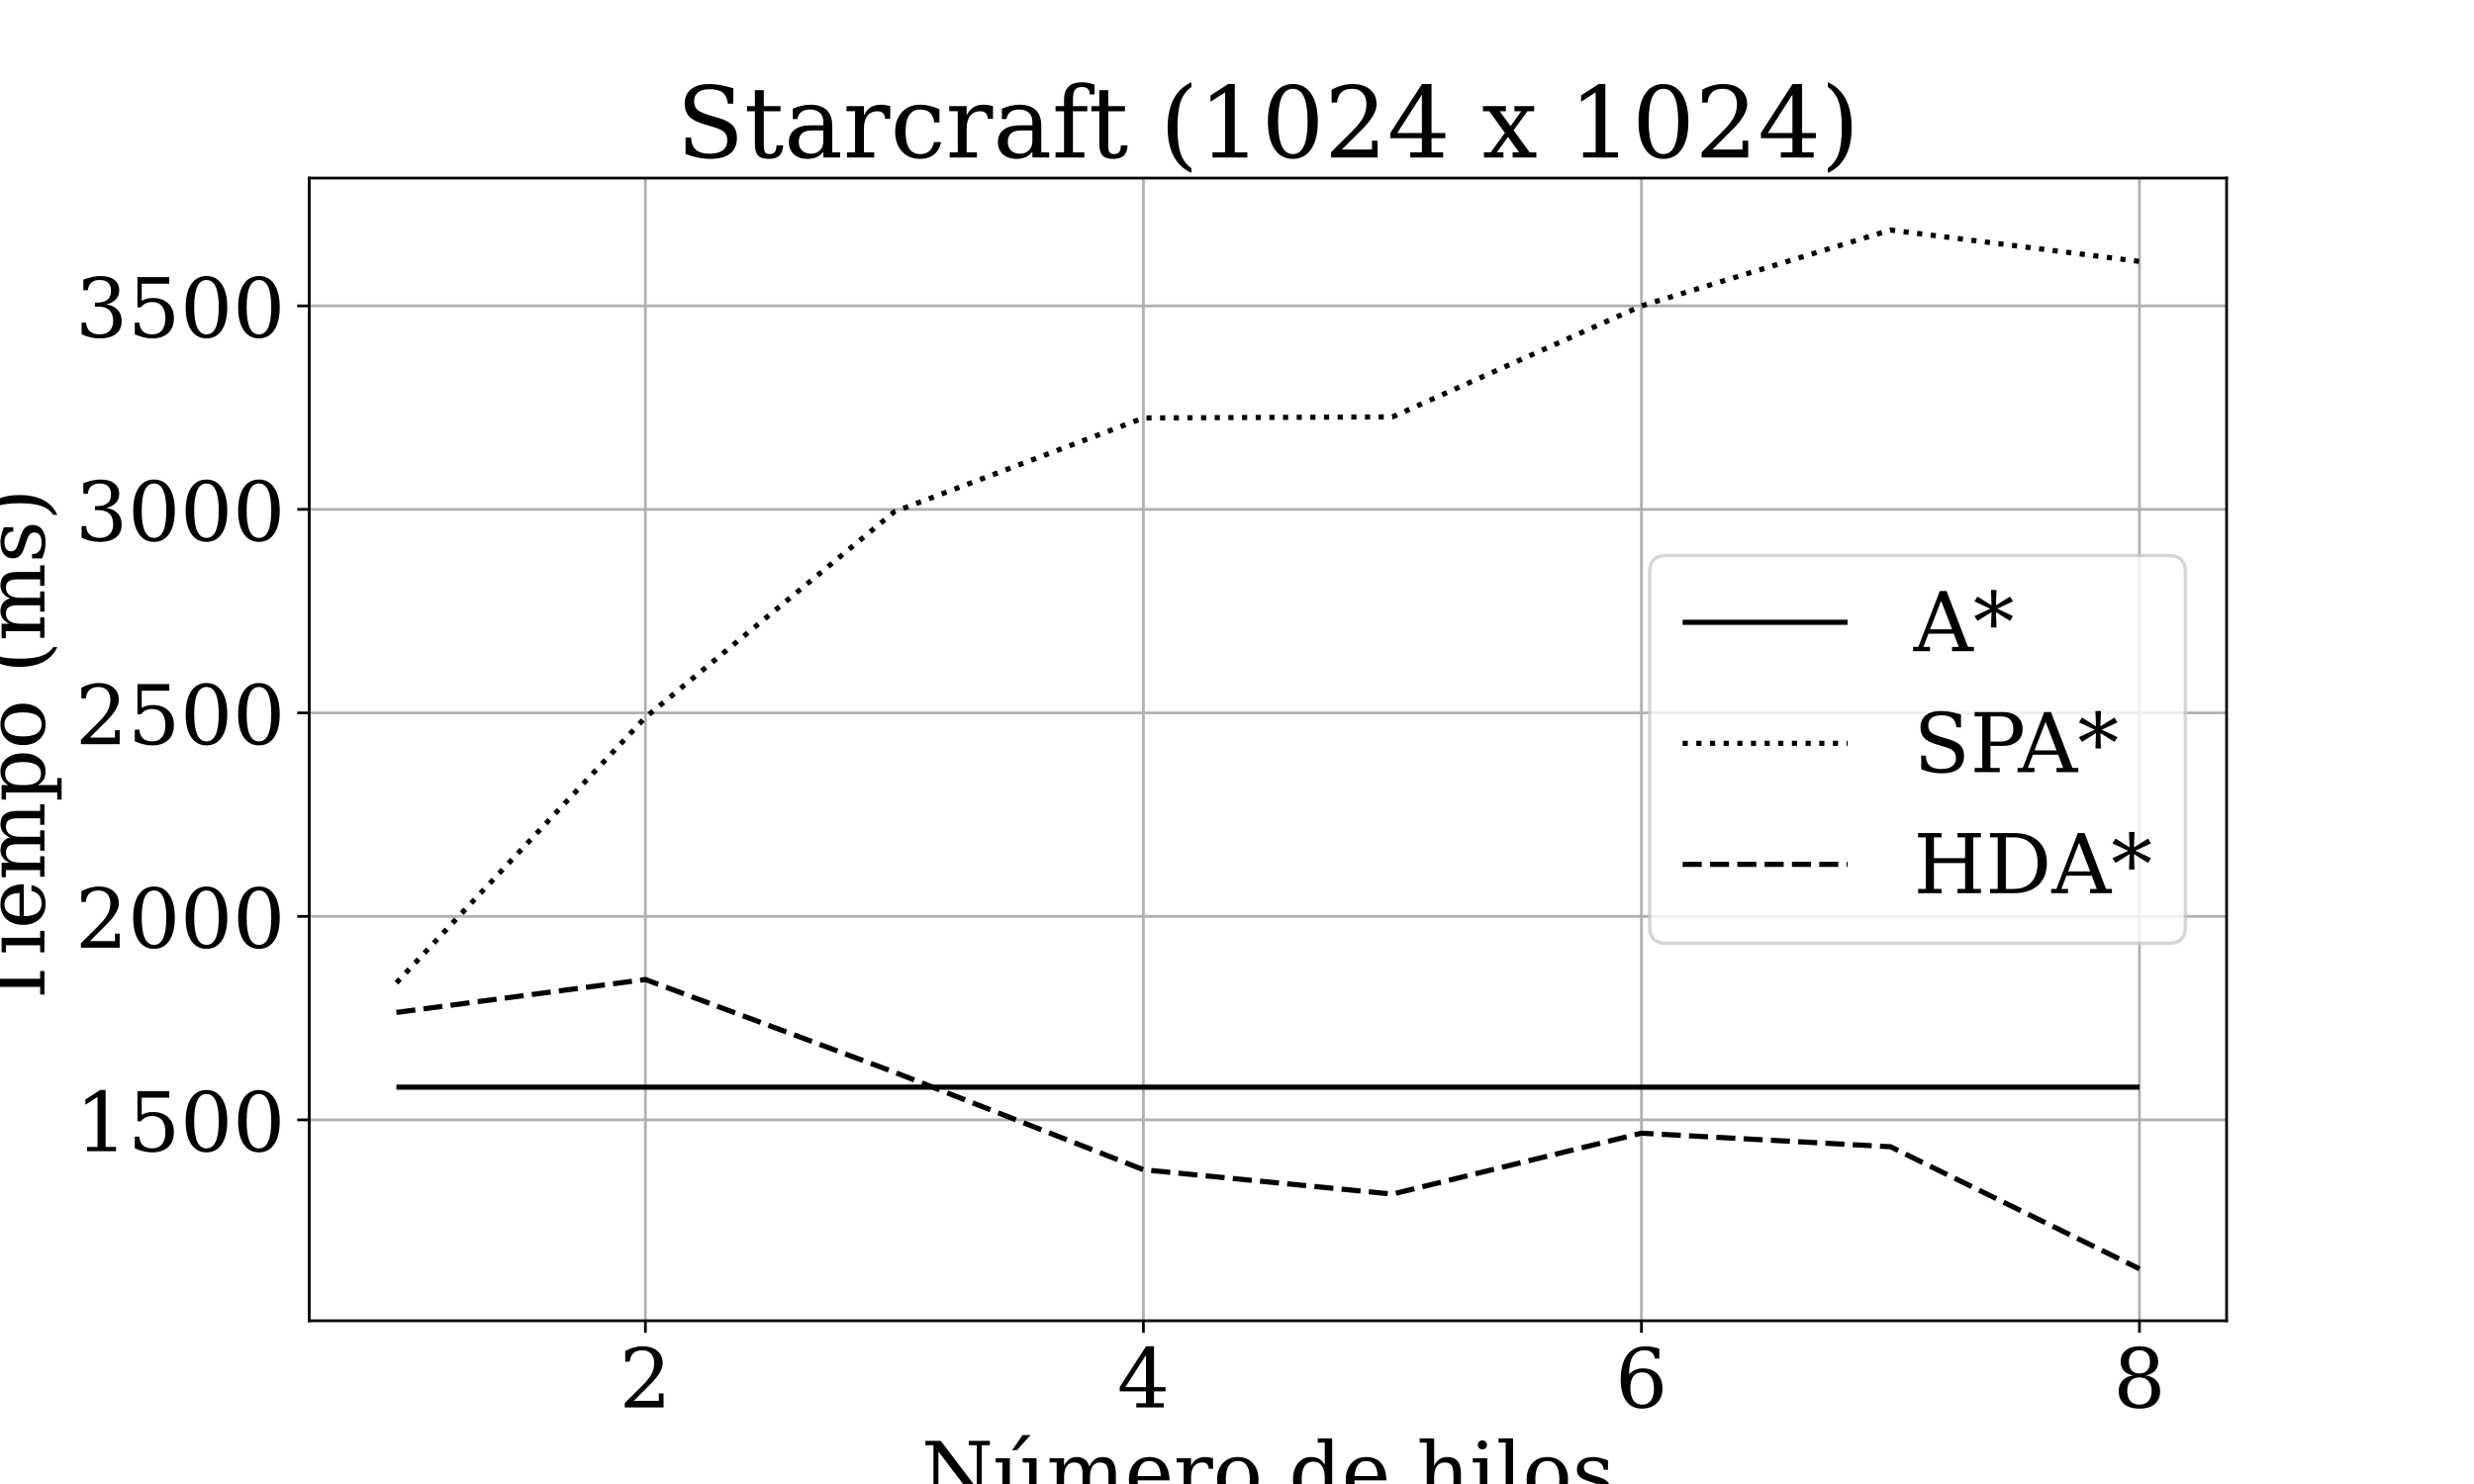
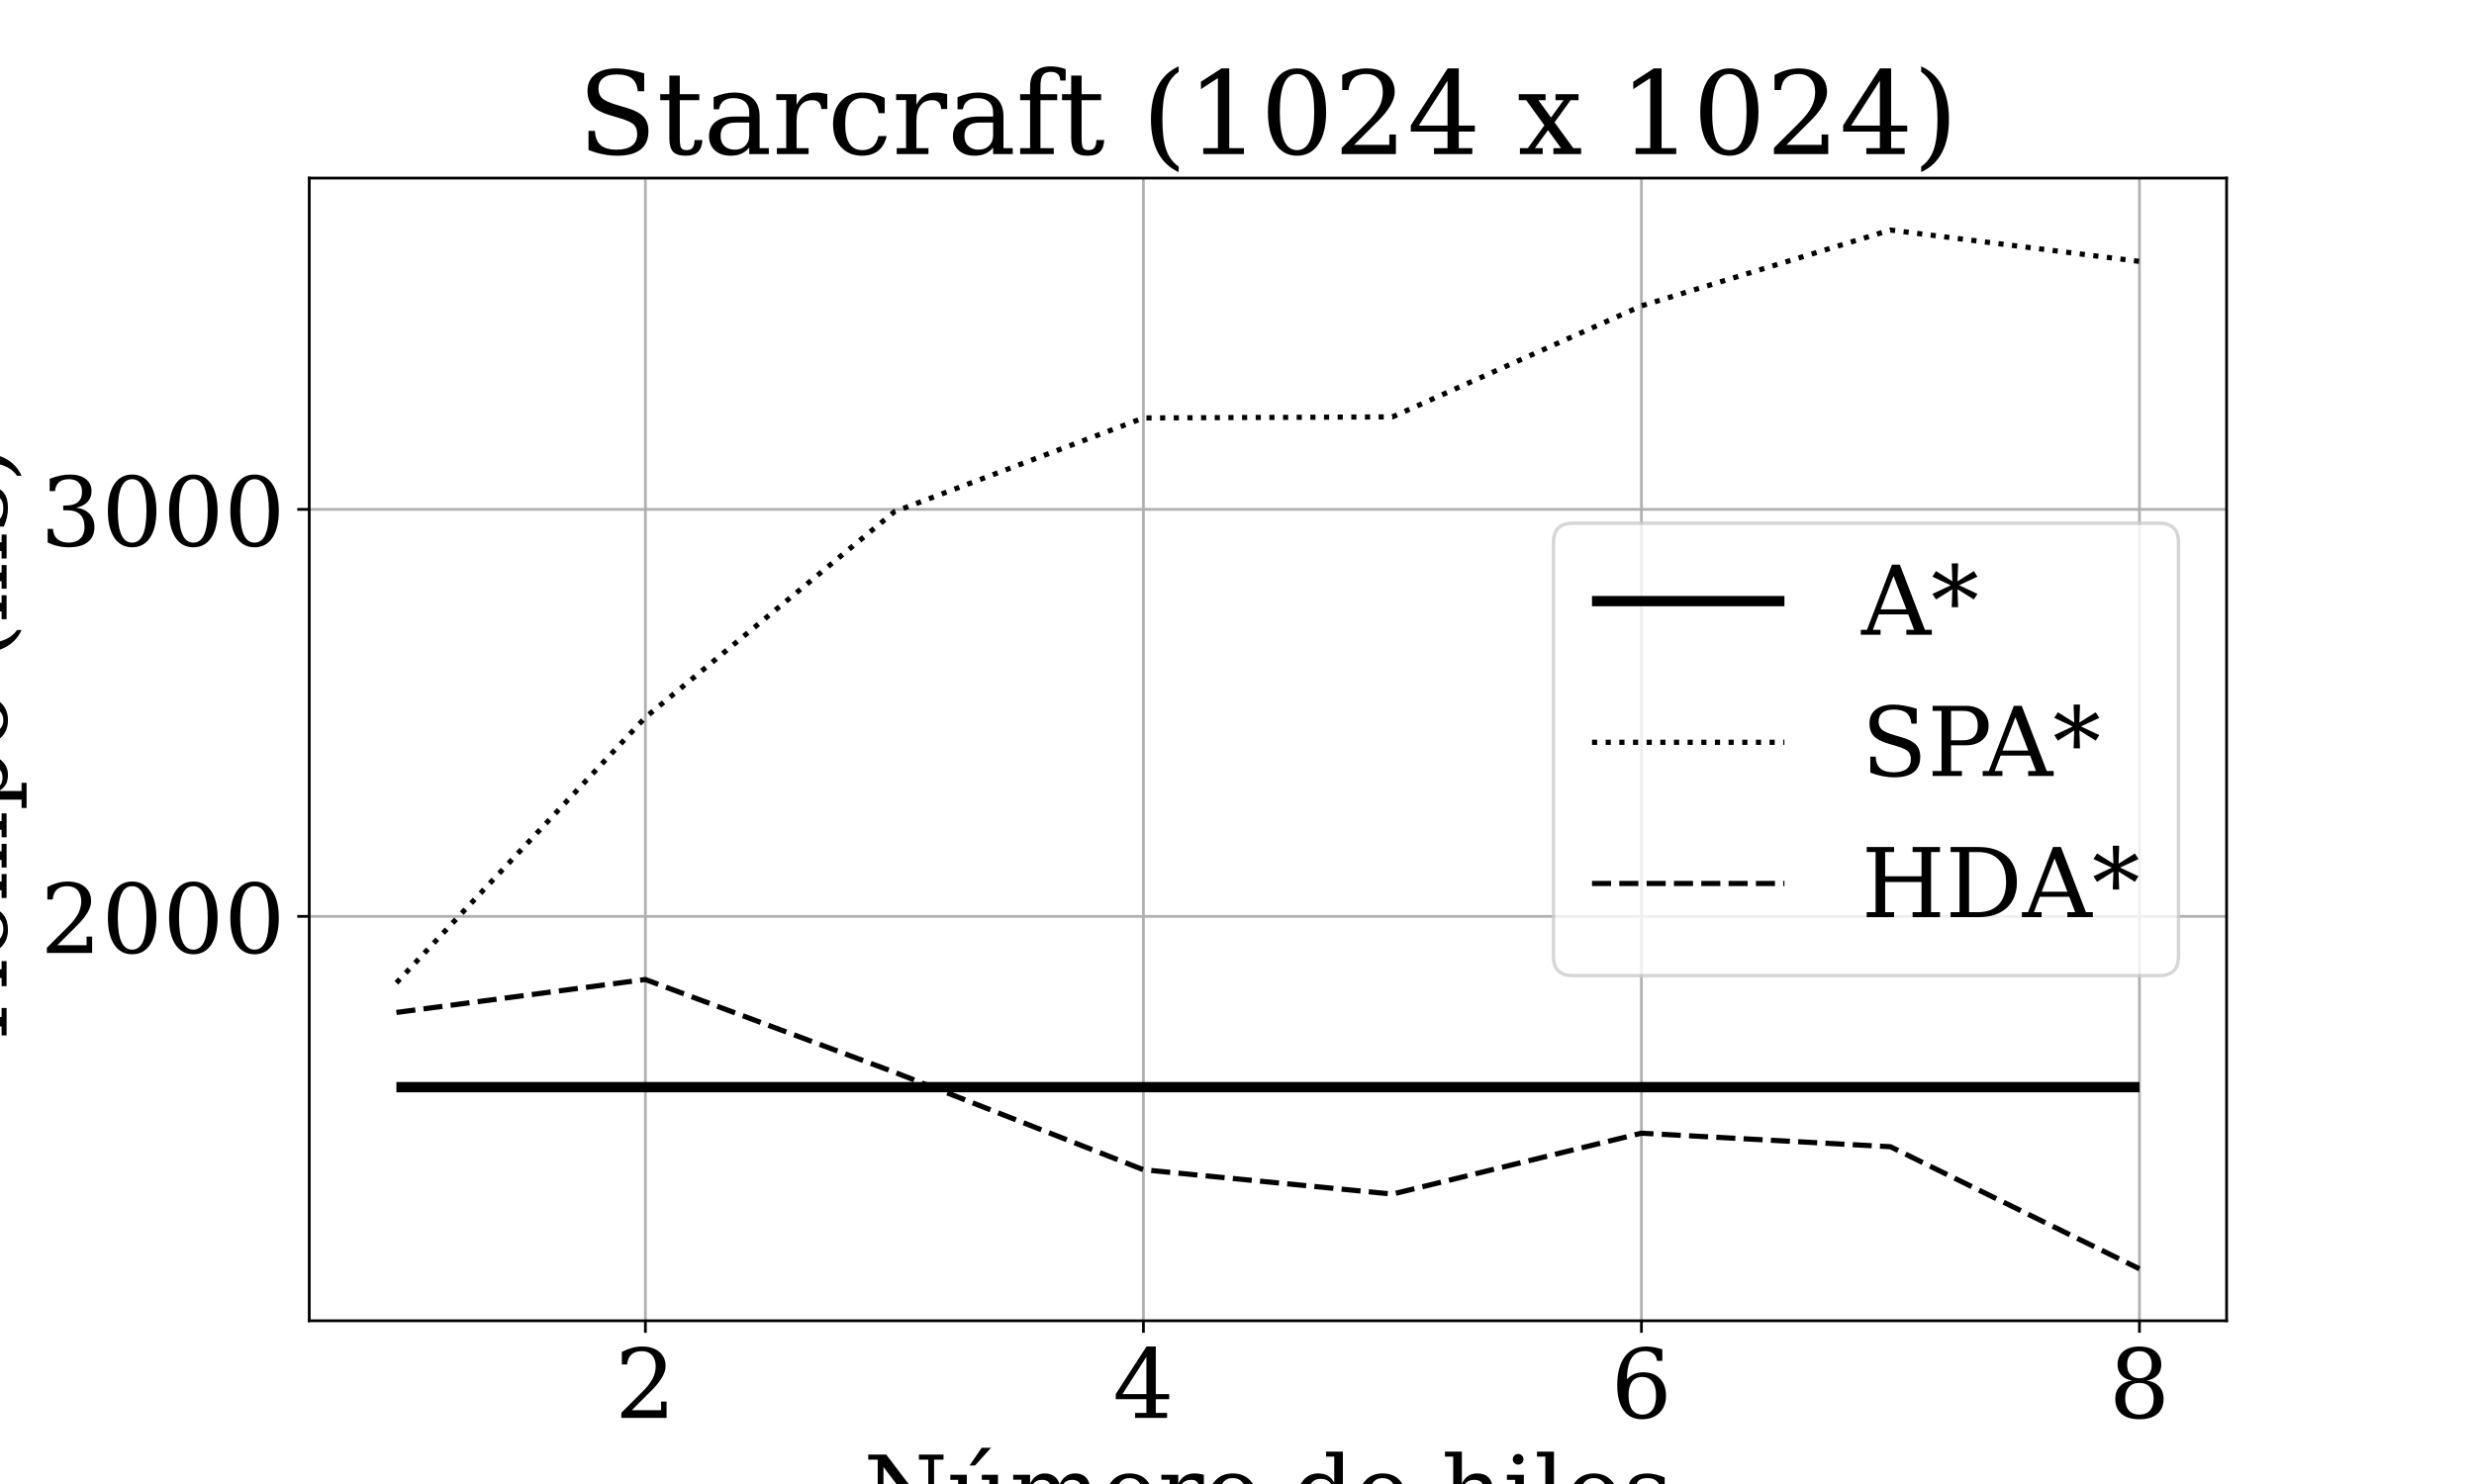
<svg xmlns="http://www.w3.org/2000/svg" xmlns:xlink="http://www.w3.org/1999/xlink" width="720pt" height="432pt" viewBox="0 0 720 432" version="1.1">
  <defs>
    <style type="text/css">*{stroke-linejoin: round; stroke-linecap: butt}</style>
  </defs>
  <g id="figure_1">
    <g id="patch_1">
      <path d="M 0 432  L 720 432  L 720 0  L 0 0  z " style="fill: #ffffff" />
    </g>
    <g id="axes_1">
      <g id="patch_2">
        <path d="M 90 384.48  L 648 384.48  L 648 51.84  L 90 51.84  z " style="fill: #ffffff" />
      </g>
      <g id="matplotlib.axis_1">
        <g id="xtick_1">
          <g id="line2d_1">
-             <path d="M 187.831 384.48  L 187.831 51.84  " clip-path="url(#p343add032a)" style="fill: none; stroke: #b0b0b0; stroke-width: 0.8; stroke-linecap: square" />
+             <path d="M 187.831 384.48  L 187.831 51.84  " clip-path="url(#p8e275076a4)" style="fill: none; stroke: #b0b0b0; stroke-width: 0.8; stroke-linecap: square" />
          </g>
          <g id="line2d_2">
            <defs>
-               <path id="m0563f710da" d="M 0 0  L 0 3.5  " style="stroke: #000000; stroke-width: 0.8" />
-             </defs>
-             <g>
-               <use xlink:href="#m0563f710da" x="187.831" y="384.48" style="stroke: #000000; stroke-width: 0.8" />
+               <path id="mc413455698" d="M 0 0  L 0 3.5  " style="stroke: #000000; stroke-width: 0.8" />
+             </defs>
+             <g>
+               <use xlink:href="#mc413455698" x="187.831" y="384.48" style="stroke: #000000; stroke-width: 0.8" />
            </g>
          </g>
          <g id="text_1">
-             <g transform="translate(180.1962 409.7163) scale(0.24 -0.24)">
+             <g transform="translate(178.9237 412.7556) scale(0.28 -0.28)">
              <defs>
                <path id="DejaVuSerif-32" d="M 819 3553  L 469 3553  L 469 4384  Q 803 4563 1142 4656  Q 1481 4750 1806 4750  Q 2534 4750 2956 4397  Q 3378 4044 3378 3438  Q 3378 2753 2422 1800  Q 2347 1728 2309 1691  L 1131 513  L 3078 513  L 3078 1088  L 3444 1088  L 3444 0  L 434 0  L 434 341  L 1850 1753  Q 2319 2222 2519 2614  Q 2719 3006 2719 3438  Q 2719 3909 2473 4175  Q 2228 4441 1797 4441  Q 1350 4441 1106 4219  Q 863 3997 819 3553  z " transform="scale(0.015625)" />
              </defs>
              <use xlink:href="#DejaVuSerif-32" />
            </g>
          </g>
        </g>
        <g id="xtick_2">
          <g id="line2d_3">
-             <path d="M 332.766 384.48  L 332.766 51.84  " clip-path="url(#p343add032a)" style="fill: none; stroke: #b0b0b0; stroke-width: 0.8; stroke-linecap: square" />
+             <path d="M 332.766 384.48  L 332.766 51.84  " clip-path="url(#p8e275076a4)" style="fill: none; stroke: #b0b0b0; stroke-width: 0.8; stroke-linecap: square" />
          </g>
          <g id="line2d_4">
            <g>
-               <use xlink:href="#m0563f710da" x="332.766" y="384.48" style="stroke: #000000; stroke-width: 0.8" />
+               <use xlink:href="#mc413455698" x="332.766" y="384.48" style="stroke: #000000; stroke-width: 0.8" />
            </g>
          </g>
          <g id="text_2">
-             <g transform="translate(325.1312 409.7163) scale(0.24 -0.24)">
+             <g transform="translate(323.8587 412.7556) scale(0.28 -0.28)">
              <defs>
                <path id="DejaVuSerif-34" d="M 2234 1581  L 2234 4063  L 641 1581  L 2234 1581  z M 3609 0  L 1484 0  L 1484 331  L 2234 331  L 2234 1247  L 197 1247  L 197 1588  L 2241 4750  L 2859 4750  L 2859 1581  L 3750 1581  L 3750 1247  L 2859 1247  L 2859 331  L 3609 331  L 3609 0  z " transform="scale(0.015625)" />
              </defs>
              <use xlink:href="#DejaVuSerif-34" />
            </g>
          </g>
        </g>
        <g id="xtick_3">
          <g id="line2d_5">
-             <path d="M 477.701 384.48  L 477.701 51.84  " clip-path="url(#p343add032a)" style="fill: none; stroke: #b0b0b0; stroke-width: 0.8; stroke-linecap: square" />
+             <path d="M 477.701 384.48  L 477.701 51.84  " clip-path="url(#p8e275076a4)" style="fill: none; stroke: #b0b0b0; stroke-width: 0.8; stroke-linecap: square" />
          </g>
          <g id="line2d_6">
            <g>
-               <use xlink:href="#m0563f710da" x="477.701" y="384.48" style="stroke: #000000; stroke-width: 0.8" />
+               <use xlink:href="#mc413455698" x="477.701" y="384.48" style="stroke: #000000; stroke-width: 0.8" />
            </g>
          </g>
          <g id="text_3">
-             <g transform="translate(470.0663 409.7163) scale(0.24 -0.24)">
+             <g transform="translate(468.7938 412.7556) scale(0.28 -0.28)">
              <defs>
                <path id="DejaVuSerif-36" d="M 2094 219  Q 2534 219 2771 542  Q 3009 866 3009 1472  Q 3009 2078 2771 2401  Q 2534 2725 2094 2725  Q 1647 2725 1412 2412  Q 1178 2100 1178 1509  Q 1178 888 1415 553  Q 1653 219 2094 219  z M 1075 2569  Q 1288 2803 1556 2918  Q 1825 3034 2163 3034  Q 2859 3034 3264 2615  Q 3669 2197 3669 1472  Q 3669 763 3233 336  Q 2797 -91 2069 -91  Q 1278 -91 853 498  Q 428 1088 428 2181  Q 428 3406 931 4078  Q 1434 4750 2350 4750  Q 2597 4750 2869 4703  Q 3141 4656 3425 4563  L 3425 3794  L 3072 3794  Q 3034 4109 2831 4275  Q 2628 4441 2284 4441  Q 1678 4441 1381 3981  Q 1084 3522 1075 2569  z " transform="scale(0.015625)" />
              </defs>
              <use xlink:href="#DejaVuSerif-36" />
            </g>
          </g>
        </g>
        <g id="xtick_4">
          <g id="line2d_7">
-             <path d="M 622.636 384.48  L 622.636 51.84  " clip-path="url(#p343add032a)" style="fill: none; stroke: #b0b0b0; stroke-width: 0.8; stroke-linecap: square" />
+             <path d="M 622.636 384.48  L 622.636 51.84  " clip-path="url(#p8e275076a4)" style="fill: none; stroke: #b0b0b0; stroke-width: 0.8; stroke-linecap: square" />
          </g>
          <g id="line2d_8">
            <g>
-               <use xlink:href="#m0563f710da" x="622.636" y="384.48" style="stroke: #000000; stroke-width: 0.8" />
+               <use xlink:href="#mc413455698" x="622.636" y="384.48" style="stroke: #000000; stroke-width: 0.8" />
            </g>
          </g>
          <g id="text_4">
-             <g transform="translate(615.0014 409.7163) scale(0.24 -0.24)">
+             <g transform="translate(613.7289 412.7556) scale(0.28 -0.28)">
              <defs>
                <path id="DejaVuSerif-38" d="M 2981 1275  Q 2981 1775 2732 2051  Q 2484 2328 2034 2328  Q 1584 2328 1336 2051  Q 1088 1775 1088 1275  Q 1088 772 1336 495  Q 1584 219 2034 219  Q 2484 219 2732 495  Q 2981 772 2981 1275  z M 2853 3541  Q 2853 3966 2637 4203  Q 2422 4441 2034 4441  Q 1650 4441 1433 4203  Q 1216 3966 1216 3541  Q 1216 3113 1433 2875  Q 1650 2638 2034 2638  Q 2422 2638 2637 2875  Q 2853 3113 2853 3541  z M 2516 2484  Q 3047 2413 3344 2092  Q 3641 1772 3641 1275  Q 3641 619 3225 264  Q 2809 -91 2034 -91  Q 1263 -91 845 264  Q 428 619 428 1275  Q 428 1772 725 2092  Q 1022 2413 1556 2484  Q 1084 2569 832 2842  Q 581 3116 581 3541  Q 581 4103 968 4426  Q 1356 4750 2034 4750  Q 2713 4750 3100 4426  Q 3488 4103 3488 3541  Q 3488 3116 3236 2842  Q 2984 2569 2516 2484  z " transform="scale(0.015625)" />
              </defs>
              <use xlink:href="#DejaVuSerif-38" />
            </g>
          </g>
        </g>
        <g id="text_5">
-           <g transform="translate(268.1306 436.9438) scale(0.24 -0.24)">
+           <g transform="translate(251.3191 443.8544) scale(0.28 -0.28)">
            <defs>
              <path id="DejaVuSerif-4e" d="M 313 0  L 313 331  L 941 331  L 941 4331  L 313 4331  L 313 4666  L 1509 4666  L 4306 984  L 4306 4331  L 3681 4331  L 3681 4666  L 5319 4666  L 5319 4331  L 4691 4331  L 4691 -91  L 4313 -91  L 1325 3841  L 1325 331  L 1953 331  L 1953 0  L 313 0  z " transform="scale(0.015625)" />
              <path id="DejaVuSerif-fa" d="M 2266 3322  L 3341 3322  L 3341 331  L 3884 331  L 3884 0  L 2766 0  L 2766 588  Q 2606 256 2353 82  Q 2100 -91 1766 -91  Q 1213 -91 952 223  Q 691 538 691 1209  L 691 2988  L 172 2988  L 172 3322  L 1269 3322  L 1269 1388  Q 1269 781 1417 556  Q 1566 331 1947 331  Q 2347 331 2556 625  Q 2766 919 2766 1478  L 2766 2988  L 2266 2988  L 2266 3322  z M 2258 5119  L 2880 5119  L 1818 3944  L 1452 3944  L 2258 5119  z " transform="scale(0.015625)" />
              <path id="DejaVuSerif-6d" d="M 3316 2675  Q 3481 3041 3739 3227  Q 3997 3413 4341 3413  Q 4863 3413 5119 3089  Q 5375 2766 5375 2113  L 5375 331  L 5894 331  L 5894 0  L 4300 0  L 4300 331  L 4800 331  L 4800 2047  Q 4800 2556 4650 2772  Q 4500 2988 4153 2988  Q 3769 2988 3567 2697  Q 3366 2406 3366 1850  L 3366 331  L 3866 331  L 3866 0  L 2291 0  L 2291 331  L 2791 331  L 2791 2069  Q 2791 2566 2641 2777  Q 2491 2988 2144 2988  Q 1759 2988 1557 2697  Q 1356 2406 1356 1850  L 1356 331  L 1856 331  L 1856 0  L 263 0  L 263 331  L 781 331  L 781 2994  L 231 2994  L 231 3322  L 1356 3322  L 1356 2731  Q 1516 3063 1762 3238  Q 2009 3413 2322 3413  Q 2709 3413 2968 3220  Q 3228 3028 3316 2675  z " transform="scale(0.015625)" />
              <path id="DejaVuSerif-65" d="M 3469 1600  L 991 1600  L 991 1575  Q 991 903 1244 561  Q 1497 219 1991 219  Q 2369 219 2611 417  Q 2853 616 2950 1006  L 3413 1006  Q 3275 459 2904 184  Q 2534 -91 1931 -91  Q 1203 -91 761 389  Q 319 869 319 1663  Q 319 2450 753 2931  Q 1188 3413 1894 3413  Q 2647 3413 3050 2948  Q 3453 2484 3469 1600  z M 2791 1931  Q 2772 2513 2545 2808  Q 2319 3103 1894 3103  Q 1497 3103 1269 2806  Q 1041 2509 991 1931  L 2791 1931  z " transform="scale(0.015625)" />
              <path id="DejaVuSerif-72" d="M 3059 3328  L 3059 2497  L 2728 2497  Q 2713 2744 2591 2866  Q 2469 2988 2234 2988  Q 1809 2988 1582 2694  Q 1356 2400 1356 1850  L 1356 331  L 2022 331  L 2022 0  L 263 0  L 263 331  L 781 331  L 781 2994  L 231 2994  L 231 3322  L 1356 3322  L 1356 2731  Q 1525 3078 1790 3245  Q 2056 3413 2438 3413  Q 2578 3413 2733 3391  Q 2888 3369 3059 3328  z " transform="scale(0.015625)" />
              <path id="DejaVuSerif-6f" d="M 1925 219  Q 2388 219 2623 584  Q 2859 950 2859 1663  Q 2859 2375 2623 2739  Q 2388 3103 1925 3103  Q 1463 3103 1227 2739  Q 991 2375 991 1663  Q 991 950 1228 584  Q 1466 219 1925 219  z M 1925 -91  Q 1200 -91 759 389  Q 319 869 319 1663  Q 319 2456 758 2934  Q 1197 3413 1925 3413  Q 2653 3413 3092 2934  Q 3531 2456 3531 1663  Q 3531 869 3092 389  Q 2653 -91 1925 -91  z " transform="scale(0.015625)" />
              <path id="DejaVuSerif-20" transform="scale(0.015625)" />
              <path id="DejaVuSerif-64" d="M 3359 331  L 3909 331  L 3909 0  L 2784 0  L 2784 519  Q 2616 206 2355 57  Q 2094 -91 1709 -91  Q 1097 -91 708 395  Q 319 881 319 1663  Q 319 2444 706 2928  Q 1094 3413 1709 3413  Q 2094 3413 2355 3264  Q 2616 3116 2784 2803  L 2784 4531  L 2241 4531  L 2241 4863  L 3359 4863  L 3359 331  z M 2784 1497  L 2784 1825  Q 2784 2422 2554 2737  Q 2325 3053 1888 3053  Q 1444 3053 1217 2703  Q 991 2353 991 1663  Q 991 975 1217 622  Q 1444 269 1888 269  Q 2325 269 2554 583  Q 2784 897 2784 1497  z " transform="scale(0.015625)" />
              <path id="DejaVuSerif-68" d="M 263 0  L 263 331  L 781 331  L 781 4531  L 231 4531  L 231 4863  L 1356 4863  L 1356 2731  Q 1516 3069 1770 3241  Q 2025 3413 2363 3413  Q 2913 3413 3172 3097  Q 3431 2781 3431 2113  L 3431 331  L 3944 331  L 3944 0  L 2356 0  L 2356 331  L 2853 331  L 2853 1931  Q 2853 2541 2704 2764  Q 2556 2988 2175 2988  Q 1775 2988 1565 2697  Q 1356 2406 1356 1850  L 1356 331  L 1856 331  L 1856 0  L 263 0  z " transform="scale(0.015625)" />
              <path id="DejaVuSerif-69" d="M 622 4353  Q 622 4497 726 4603  Q 831 4709 978 4709  Q 1122 4709 1226 4603  Q 1331 4497 1331 4353  Q 1331 4206 1228 4103  Q 1125 4000 978 4000  Q 831 4000 726 4103  Q 622 4206 622 4353  z M 1356 331  L 1900 331  L 1900 0  L 231 0  L 231 331  L 781 331  L 781 2988  L 231 2988  L 231 3322  L 1356 3322  L 1356 331  z " transform="scale(0.015625)" />
              <path id="DejaVuSerif-6c" d="M 1313 331  L 1856 331  L 1856 0  L 184 0  L 184 331  L 738 331  L 738 4531  L 184 4531  L 184 4863  L 1313 4863  L 1313 331  z " transform="scale(0.015625)" />
              <path id="DejaVuSerif-73" d="M 359 184  L 359 959  L 691 959  Q 703 588 923 403  Q 1144 219 1575 219  Q 1963 219 2166 364  Q 2369 509 2369 788  Q 2369 1006 2220 1140  Q 2072 1275 1594 1428  L 1178 1569  Q 750 1706 558 1912  Q 366 2119 366 2438  Q 366 2894 700 3153  Q 1034 3413 1625 3413  Q 1888 3413 2178 3344  Q 2469 3275 2778 3144  L 2778 2419  L 2447 2419  Q 2434 2741 2221 2922  Q 2009 3103 1644 3103  Q 1281 3103 1095 2975  Q 909 2847 909 2591  Q 909 2381 1050 2254  Q 1191 2128 1613 1997  L 2069 1856  Q 2541 1709 2748 1489  Q 2956 1269 2956 922  Q 2956 450 2595 179  Q 2234 -91 1600 -91  Q 1278 -91 972 -22  Q 666 47 359 184  z " transform="scale(0.015625)" />
            </defs>
            <use xlink:href="#DejaVuSerif-4e" />
-             <use xlink:href="#DejaVuSerif-fa" transform="translate(87.5 0)" />
-             <use xlink:href="#DejaVuSerif-6d" transform="translate(151.9043 0)" />
-             <use xlink:href="#DejaVuSerif-65" transform="translate(246.7285 0)" />
-             <use xlink:href="#DejaVuSerif-72" transform="translate(305.9082 0)" />
-             <use xlink:href="#DejaVuSerif-6f" transform="translate(353.7109 0)" />
-             <use xlink:href="#DejaVuSerif-20" transform="translate(413.916 0)" />
-             <use xlink:href="#DejaVuSerif-64" transform="translate(445.7031 0)" />
-             <use xlink:href="#DejaVuSerif-65" transform="translate(509.7168 0)" />
-             <use xlink:href="#DejaVuSerif-20" transform="translate(568.8965 0)" />
-             <use xlink:href="#DejaVuSerif-68" transform="translate(600.6836 0)" />
-             <use xlink:href="#DejaVuSerif-69" transform="translate(665.0879 0)" />
-             <use xlink:href="#DejaVuSerif-6c" transform="translate(697.0703 0)" />
-             <use xlink:href="#DejaVuSerif-6f" transform="translate(729.0527 0)" />
-             <use xlink:href="#DejaVuSerif-73" transform="translate(789.2578 0)" />
+             <use xlink:href="#DejaVuSerif-fa" x="87.5" />
+             <use xlink:href="#DejaVuSerif-6d" x="151.904" />
+             <use xlink:href="#DejaVuSerif-65" x="246.729" />
+             <use xlink:href="#DejaVuSerif-72" x="305.908" />
+             <use xlink:href="#DejaVuSerif-6f" x="353.711" />
+             <use xlink:href="#DejaVuSerif-20" x="413.916" />
+             <use xlink:href="#DejaVuSerif-64" x="445.703" />
+             <use xlink:href="#DejaVuSerif-65" x="509.717" />
+             <use xlink:href="#DejaVuSerif-20" x="568.896" />
+             <use xlink:href="#DejaVuSerif-68" x="600.684" />
+             <use xlink:href="#DejaVuSerif-69" x="665.088" />
+             <use xlink:href="#DejaVuSerif-6c" x="697.07" />
+             <use xlink:href="#DejaVuSerif-6f" x="729.053" />
+             <use xlink:href="#DejaVuSerif-73" x="789.258" />
          </g>
        </g>
      </g>
      <g id="matplotlib.axis_2">
        <g id="ytick_1">
          <g id="line2d_9">
-             <path d="M 90 326  L 648 326  " clip-path="url(#p343add032a)" style="fill: none; stroke: #b0b0b0; stroke-width: 0.8; stroke-linecap: square" />
+             <path d="M 90 266.761  L 648 266.761  " clip-path="url(#p8e275076a4)" style="fill: none; stroke: #b0b0b0; stroke-width: 0.8; stroke-linecap: square" />
          </g>
          <g id="line2d_10">
            <defs>
-               <path id="m33502bc845" d="M 0 0  L -3.5 0  " style="stroke: #000000; stroke-width: 0.8" />
-             </defs>
-             <g>
-               <use xlink:href="#m33502bc845" x="90" y="326" style="stroke: #000000; stroke-width: 0.8" />
+               <path id="me5df6ffa33" d="M 0 0  L -3.5 0  " style="stroke: #000000; stroke-width: 0.8" />
+             </defs>
+             <g>
+               <use xlink:href="#me5df6ffa33" x="90" y="266.761" style="stroke: #000000; stroke-width: 0.8" />
            </g>
          </g>
          <g id="text_6">
-             <g transform="translate(21.92 335.1182) scale(0.24 -0.24)">
-               <defs>
-                 <path id="DejaVuSerif-31" d="M 909 0  L 909 331  L 1722 331  L 1722 4213  L 781 3603  L 781 4013  L 1919 4750  L 2350 4750  L 2350 331  L 3163 331  L 3163 0  L 909 0  z " transform="scale(0.015625)" />
-                 <path id="DejaVuSerif-35" d="M 3219 4666  L 3219 4153  L 1081 4153  L 1081 2816  Q 1244 2928 1461 2984  Q 1678 3041 1947 3041  Q 2703 3041 3140 2622  Q 3578 2203 3578 1478  Q 3578 738 3136 323  Q 2694 -91 1894 -91  Q 1572 -91 1234 -12  Q 897 66 544 225  L 544 1131  L 897 1131  Q 925 688 1179 453  Q 1434 219 1894 219  Q 2388 219 2653 544  Q 2919 869 2919 1478  Q 2919 2084 2655 2407  Q 2391 2731 1894 2731  Q 1613 2731 1398 2631  Q 1184 2531 1019 2322  L 750 2322  L 750 4666  L 3219 4666  z " transform="scale(0.015625)" />
+             <g transform="translate(11.74 277.3993) scale(0.28 -0.28)">
+               <defs>
                <path id="DejaVuSerif-30" d="M 2034 219  Q 2513 219 2750 744  Q 2988 1269 2988 2328  Q 2988 3391 2750 3916  Q 2513 4441 2034 4441  Q 1556 4441 1318 3916  Q 1081 3391 1081 2328  Q 1081 1269 1318 744  Q 1556 219 2034 219  z M 2034 -91  Q 1275 -91 848 546  Q 422 1184 422 2328  Q 422 3475 848 4112  Q 1275 4750 2034 4750  Q 2797 4750 3222 4112  Q 3647 3475 3647 2328  Q 3647 1184 3222 546  Q 2797 -91 2034 -91  z " transform="scale(0.015625)" />
              </defs>
-               <use xlink:href="#DejaVuSerif-31" />
-               <use xlink:href="#DejaVuSerif-35" transform="translate(63.62305 0)" />
-               <use xlink:href="#DejaVuSerif-30" transform="translate(127.2461 0)" />
-               <use xlink:href="#DejaVuSerif-30" transform="translate(190.8691 0)" />
+               <use xlink:href="#DejaVuSerif-32" />
+               <use xlink:href="#DejaVuSerif-30" x="63.623" />
+               <use xlink:href="#DejaVuSerif-30" x="127.246" />
+               <use xlink:href="#DejaVuSerif-30" x="190.869" />
            </g>
          </g>
        </g>
        <g id="ytick_2">
          <g id="line2d_11">
-             <path d="M 90 266.761  L 648 266.761  " clip-path="url(#p343add032a)" style="fill: none; stroke: #b0b0b0; stroke-width: 0.8; stroke-linecap: square" />
+             <path d="M 90 148.284  L 648 148.284  " clip-path="url(#p8e275076a4)" style="fill: none; stroke: #b0b0b0; stroke-width: 0.8; stroke-linecap: square" />
          </g>
          <g id="line2d_12">
            <g>
-               <use xlink:href="#m33502bc845" x="90" y="266.761" style="stroke: #000000; stroke-width: 0.8" />
+               <use xlink:href="#me5df6ffa33" x="90" y="148.284" style="stroke: #000000; stroke-width: 0.8" />
            </g>
          </g>
          <g id="text_7">
-             <g transform="translate(21.92 275.8796) scale(0.24 -0.24)">
-               <use xlink:href="#DejaVuSerif-32" />
-               <use xlink:href="#DejaVuSerif-30" transform="translate(63.62305 0)" />
-               <use xlink:href="#DejaVuSerif-30" transform="translate(127.2461 0)" />
-               <use xlink:href="#DejaVuSerif-30" transform="translate(190.8691 0)" />
-             </g>
-           </g>
-         </g>
-         <g id="ytick_3">
-           <g id="line2d_13">
-             <path d="M 90 207.523  L 648 207.523  " clip-path="url(#p343add032a)" style="fill: none; stroke: #b0b0b0; stroke-width: 0.8; stroke-linecap: square" />
-           </g>
-           <g id="line2d_14">
-             <g>
-               <use xlink:href="#m33502bc845" x="90" y="207.523" style="stroke: #000000; stroke-width: 0.8" />
-             </g>
-           </g>
-           <g id="text_8">
-             <g transform="translate(21.92 216.641) scale(0.24 -0.24)">
-               <use xlink:href="#DejaVuSerif-32" />
-               <use xlink:href="#DejaVuSerif-35" transform="translate(63.62305 0)" />
-               <use xlink:href="#DejaVuSerif-30" transform="translate(127.2461 0)" />
-               <use xlink:href="#DejaVuSerif-30" transform="translate(190.8691 0)" />
-             </g>
-           </g>
-         </g>
-         <g id="ytick_4">
-           <g id="line2d_15">
-             <path d="M 90 148.284  L 648 148.284  " clip-path="url(#p343add032a)" style="fill: none; stroke: #b0b0b0; stroke-width: 0.8; stroke-linecap: square" />
-           </g>
-           <g id="line2d_16">
-             <g>
-               <use xlink:href="#m33502bc845" x="90" y="148.284" style="stroke: #000000; stroke-width: 0.8" />
-             </g>
-           </g>
-           <g id="text_9">
-             <g transform="translate(21.92 157.4025) scale(0.24 -0.24)">
+             <g transform="translate(11.74 158.9221) scale(0.28 -0.28)">
              <defs>
                <path id="DejaVuSerif-33" d="M 622 4469  Q 988 4606 1323 4678  Q 1659 4750 1953 4750  Q 2638 4750 3022 4454  Q 3406 4159 3406 3634  Q 3406 3213 3140 2930  Q 2875 2647 2388 2547  Q 2963 2466 3280 2130  Q 3597 1794 3597 1259  Q 3597 606 3158 257  Q 2719 -91 1894 -91  Q 1528 -91 1179 -12  Q 831 66 488 225  L 488 1131  L 838 1131  Q 869 681 1141 450  Q 1413 219 1906 219  Q 2384 219 2661 495  Q 2938 772 2938 1253  Q 2938 1803 2653 2086  Q 2369 2369 1819 2369  L 1522 2369  L 1522 2688  L 1678 2688  Q 2225 2688 2498 2914  Q 2772 3141 2772 3597  Q 2772 4006 2547 4223  Q 2322 4441 1900 4441  Q 1478 4441 1245 4241  Q 1013 4041 972 3647  L 622 3647  L 622 4469  z " transform="scale(0.015625)" />
              </defs>
              <use xlink:href="#DejaVuSerif-33" />
-               <use xlink:href="#DejaVuSerif-30" transform="translate(63.62305 0)" />
-               <use xlink:href="#DejaVuSerif-30" transform="translate(127.2461 0)" />
-               <use xlink:href="#DejaVuSerif-30" transform="translate(190.8691 0)" />
-             </g>
-           </g>
-         </g>
-         <g id="ytick_5">
-           <g id="line2d_17">
-             <path d="M 90 89.046  L 648 89.046  " clip-path="url(#p343add032a)" style="fill: none; stroke: #b0b0b0; stroke-width: 0.8; stroke-linecap: square" />
-           </g>
-           <g id="line2d_18">
-             <g>
-               <use xlink:href="#m33502bc845" x="90" y="89.046" style="stroke: #000000; stroke-width: 0.8" />
-             </g>
-           </g>
-           <g id="text_10">
-             <g transform="translate(21.92 98.16388) scale(0.24 -0.24)">
-               <use xlink:href="#DejaVuSerif-33" />
-               <use xlink:href="#DejaVuSerif-35" transform="translate(63.62305 0)" />
-               <use xlink:href="#DejaVuSerif-30" transform="translate(127.2461 0)" />
-               <use xlink:href="#DejaVuSerif-30" transform="translate(190.8691 0)" />
-             </g>
-           </g>
-         </g>
-         <g id="text_11">
-           <g transform="translate(12.92875 294.105) rotate(-90) scale(0.24 -0.24)">
+               <use xlink:href="#DejaVuSerif-30" x="63.623" />
+               <use xlink:href="#DejaVuSerif-30" x="127.246" />
+               <use xlink:href="#DejaVuSerif-30" x="190.869" />
+             </g>
+           </g>
+         </g>
+         <g id="text_8">
+           <g transform="translate(1.916875 306.7625) rotate(-90) scale(0.28 -0.28)">
            <defs>
              <path id="DejaVuSerif-54" d="M 1222 0  L 1222 331  L 1819 331  L 1819 4294  L 447 4294  L 447 3566  L 63 3566  L 63 4666  L 4206 4666  L 4206 3566  L 3822 3566  L 3822 4294  L 2450 4294  L 2450 331  L 3047 331  L 3047 0  L 1222 0  z " transform="scale(0.015625)" />
              <path id="DejaVuSerif-70" d="M 1313 1825  L 1313 1497  Q 1313 897 1542 583  Q 1772 269 2209 269  Q 2650 269 2876 622  Q 3103 975 3103 1663  Q 3103 2353 2876 2703  Q 2650 3053 2209 3053  Q 1772 3053 1542 2737  Q 1313 2422 1313 1825  z M 738 2988  L 184 2988  L 184 3322  L 1313 3322  L 1313 2803  Q 1481 3116 1742 3264  Q 2003 3413 2388 3413  Q 3000 3413 3387 2928  Q 3775 2444 3775 1663  Q 3775 881 3387 395  Q 3000 -91 2388 -91  Q 2003 -91 1742 57  Q 1481 206 1313 519  L 1313 -997  L 1856 -997  L 1856 -1331  L 184 -1331  L 184 -997  L 738 -997  L 738 2988  z " transform="scale(0.015625)" />
              <path id="DejaVuSerif-28" d="M 2041 -997  Q 1281 -656 893 83  Q 506 822 506 1931  Q 506 3044 893 3783  Q 1281 4522 2041 4863  L 2041 4556  Q 1559 4225 1350 3623  Q 1141 3022 1141 1931  Q 1141 844 1350 242  Q 1559 -359 2041 -691  L 2041 -997  z " transform="scale(0.015625)" />
              <path id="DejaVuSerif-29" d="M 453 -997  L 453 -691  Q 934 -359 1145 242  Q 1356 844 1356 1931  Q 1356 3022 1145 3623  Q 934 4225 453 4556  L 453 4863  Q 1216 4522 1603 3783  Q 1991 3044 1991 1931  Q 1991 822 1603 83  Q 1216 -656 453 -997  z " transform="scale(0.015625)" />
            </defs>
            <use xlink:href="#DejaVuSerif-54" />
-             <use xlink:href="#DejaVuSerif-69" transform="translate(66.69922 0)" />
-             <use xlink:href="#DejaVuSerif-65" transform="translate(98.68164 0)" />
-             <use xlink:href="#DejaVuSerif-6d" transform="translate(157.8613 0)" />
-             <use xlink:href="#DejaVuSerif-70" transform="translate(252.6855 0)" />
-             <use xlink:href="#DejaVuSerif-6f" transform="translate(316.6992 0)" />
-             <use xlink:href="#DejaVuSerif-20" transform="translate(376.9043 0)" />
-             <use xlink:href="#DejaVuSerif-28" transform="translate(408.6914 0)" />
-             <use xlink:href="#DejaVuSerif-6d" transform="translate(447.7051 0)" />
-             <use xlink:href="#DejaVuSerif-73" transform="translate(542.5293 0)" />
-             <use xlink:href="#DejaVuSerif-29" transform="translate(593.8477 0)" />
+             <use xlink:href="#DejaVuSerif-69" x="66.699" />
+             <use xlink:href="#DejaVuSerif-65" x="98.682" />
+             <use xlink:href="#DejaVuSerif-6d" x="157.861" />
+             <use xlink:href="#DejaVuSerif-70" x="252.686" />
+             <use xlink:href="#DejaVuSerif-6f" x="316.699" />
+             <use xlink:href="#DejaVuSerif-20" x="376.904" />
+             <use xlink:href="#DejaVuSerif-28" x="408.691" />
+             <use xlink:href="#DejaVuSerif-6d" x="447.705" />
+             <use xlink:href="#DejaVuSerif-73" x="542.529" />
+             <use xlink:href="#DejaVuSerif-29" x="593.848" />
          </g>
        </g>
      </g>
      <g id="LineCollection_1">
-         <path d="M 115.364 316.467  L 622.636 316.467  " clip-path="url(#p343add032a)" style="fill: none; stroke: #000000; stroke-width: 1.5" />
-       </g>
-       <g id="line2d_19">
-         <path d="M 115.364 286.112  L 187.831 208.828  L 260.299 148.972  L 332.766 121.668  L 405.234 121.359  L 477.701 89.044  L 550.169 66.96  L 622.636 76.101  " clip-path="url(#p343add032a)" style="fill: none; stroke-dasharray: 1.5,2.475; stroke-dashoffset: 0; stroke: #000000; stroke-width: 1.5" />
-       </g>
-       <g id="line2d_20">
-         <path d="M 115.364 294.732  L 187.831 285.137  L 260.299 312.124  L 332.766 340.516  L 405.234 347.609  L 477.701 329.876  L 550.169 333.821  L 622.636 369.36  " clip-path="url(#p343add032a)" style="fill: none; stroke-dasharray: 5.55,2.4; stroke-dashoffset: 0; stroke: #000000; stroke-width: 1.5" />
+         <path d="M 115.364 316.467  L 622.636 316.467  " clip-path="url(#p8e275076a4)" style="fill: none; stroke: #000000; stroke-width: 3" />
+       </g>
+       <g id="line2d_13">
+         <path d="M 115.364 286.112  L 187.831 208.828  L 260.299 148.972  L 332.766 121.668  L 405.234 121.359  L 477.701 89.044  L 550.169 66.96  L 622.636 76.101  " clip-path="url(#p8e275076a4)" style="fill: none; stroke-dasharray: 1.5,2.475; stroke-dashoffset: 0; stroke: #000000; stroke-width: 1.5" />
+       </g>
+       <g id="line2d_14">
+         <path d="M 115.364 294.732  L 187.831 285.137  L 260.299 312.124  L 332.766 340.516  L 405.234 347.609  L 477.701 329.876  L 550.169 333.821  L 622.636 369.36  " clip-path="url(#p8e275076a4)" style="fill: none; stroke-dasharray: 5.55,2.4; stroke-dashoffset: 0; stroke: #000000; stroke-width: 1.5" />
      </g>
      <g id="patch_3">
        <path d="M 90 384.48  L 90 51.84  " style="fill: none; stroke: #000000; stroke-width: 0.8; stroke-linejoin: miter; stroke-linecap: square" />
      </g>
      <g id="patch_4">
        <path d="M 648 384.48  L 648 51.84  " style="fill: none; stroke: #000000; stroke-width: 0.8; stroke-linejoin: miter; stroke-linecap: square" />
      </g>
      <g id="patch_5">
        <path d="M 90 384.48  L 648 384.48  " style="fill: none; stroke: #000000; stroke-width: 0.8; stroke-linejoin: miter; stroke-linecap: square" />
      </g>
      <g id="patch_6">
        <path d="M 90 51.84  L 648 51.84  " style="fill: none; stroke: #000000; stroke-width: 0.8; stroke-linejoin: miter; stroke-linecap: square" />
      </g>
-       <g id="text_12">
-         <g transform="translate(196.848 45.84) scale(0.288 -0.288)">
+       <g id="text_9">
+         <g transform="translate(168.156 44.85225) scale(0.336 -0.336)">
          <defs>
            <path id="DejaVuSerif-53" d="M 594 225  L 594 1288  L 953 1284  Q 969 753 1261 498  Q 1553 244 2150 244  Q 2706 244 2998 464  Q 3291 684 3291 1106  Q 3291 1444 3114 1625  Q 2938 1806 2369 1978  L 1753 2163  Q 1084 2366 811 2669  Q 538 2972 538 3500  Q 538 4094 959 4422  Q 1381 4750 2144 4750  Q 2469 4750 2856 4679  Q 3244 4609 3681 4475  L 3681 3481  L 3328 3481  Q 3275 3975 2998 4195  Q 2722 4416 2156 4416  Q 1663 4416 1405 4214  Q 1147 4013 1147 3628  Q 1147 3294 1340 3103  Q 1534 2913 2163 2725  L 2741 2553  Q 3375 2363 3645 2067  Q 3916 1772 3916 1275  Q 3916 597 3481 253  Q 3047 -91 2188 -91  Q 1803 -91 1404 -12  Q 1006 66 594 225  z " transform="scale(0.015625)" />
            <path id="DejaVuSerif-74" d="M 691 2988  L 184 2988  L 184 3322  L 691 3322  L 691 4353  L 1269 4353  L 1269 3322  L 2350 3322  L 2350 2988  L 1269 2988  L 1269 878  Q 1269 456 1350 337  Q 1431 219 1650 219  Q 1875 219 1978 351  Q 2081 484 2088 781  L 2522 781  Q 2497 328 2275 118  Q 2053 -91 1600 -91  Q 1103 -91 897 129  Q 691 350 691 878  L 691 2988  z " transform="scale(0.015625)" />
            <path id="DejaVuSerif-61" d="M 2547 1044  L 2547 1747  L 1806 1747  Q 1378 1747 1168 1562  Q 959 1378 959 997  Q 959 650 1171 447  Q 1384 244 1747 244  Q 2106 244 2326 466  Q 2547 688 2547 1044  z M 3122 2075  L 3122 331  L 3634 331  L 3634 0  L 2547 0  L 2547 359  Q 2356 128 2106 18  Q 1856 -91 1522 -91  Q 969 -91 644 203  Q 319 497 319 997  Q 319 1513 691 1797  Q 1063 2081 1741 2081  L 2547 2081  L 2547 2309  Q 2547 2688 2317 2895  Q 2088 3103 1672 3103  Q 1328 3103 1125 2947  Q 922 2791 872 2484  L 575 2484  L 575 3156  Q 875 3284 1158 3348  Q 1441 3413 1709 3413  Q 2400 3413 2761 3070  Q 3122 2728 3122 2075  z " transform="scale(0.015625)" />
            <path id="DejaVuSerif-63" d="M 3291 997  Q 3169 466 2822 187  Q 2475 -91 1925 -91  Q 1200 -91 759 389  Q 319 869 319 1663  Q 319 2459 759 2936  Q 1200 3413 1925 3413  Q 2241 3413 2553 3339  Q 2866 3266 3181 3116  L 3181 2266  L 2847 2266  Q 2781 2703 2561 2903  Q 2341 3103 1931 3103  Q 1466 3103 1228 2742  Q 991 2381 991 1663  Q 991 944 1227 581  Q 1463 219 1931 219  Q 2303 219 2525 412  Q 2747 606 2828 997  L 3291 997  z " transform="scale(0.015625)" />
            <path id="DejaVuSerif-66" d="M 2753 4078  L 2450 4078  Q 2447 4313 2317 4434  Q 2188 4556 1941 4556  Q 1619 4556 1487 4379  Q 1356 4203 1356 3750  L 1356 3322  L 2284 3322  L 2284 2988  L 1356 2988  L 1356 331  L 2094 331  L 2094 0  L 231 0  L 231 331  L 781 331  L 781 2988  L 231 2988  L 231 3322  L 781 3322  L 781 3738  Q 781 4294 1070 4578  Q 1359 4863 1919 4863  Q 2128 4863 2337 4825  Q 2547 4788 2753 4709  L 2753 4078  z " transform="scale(0.015625)" />
+             <path id="DejaVuSerif-31" d="M 909 0  L 909 331  L 1722 331  L 1722 4213  L 781 3603  L 781 4013  L 1919 4750  L 2350 4750  L 2350 331  L 3163 331  L 3163 0  L 909 0  z " transform="scale(0.015625)" />
            <path id="DejaVuSerif-78" d="M 1863 2028  L 2559 2988  L 2113 2988  L 2113 3322  L 3391 3322  L 3391 2988  L 2950 2988  L 2059 1759  L 3097 331  L 3531 331  L 3531 0  L 1997 0  L 1997 331  L 2419 331  L 1697 1325  L 972 331  L 1403 331  L 1403 0  L 141 0  L 141 331  L 581 331  L 1497 1594  L 488 2988  L 78 2988  L 78 3322  L 1563 3322  L 1563 2988  L 1166 2988  L 1863 2028  z " transform="scale(0.015625)" />
          </defs>
          <use xlink:href="#DejaVuSerif-53" />
-           <use xlink:href="#DejaVuSerif-74" transform="translate(68.50586 0)" />
-           <use xlink:href="#DejaVuSerif-61" transform="translate(108.6914 0)" />
-           <use xlink:href="#DejaVuSerif-72" transform="translate(168.3105 0)" />
-           <use xlink:href="#DejaVuSerif-63" transform="translate(216.1133 0)" />
-           <use xlink:href="#DejaVuSerif-72" transform="translate(272.1191 0)" />
-           <use xlink:href="#DejaVuSerif-61" transform="translate(319.9219 0)" />
-           <use xlink:href="#DejaVuSerif-66" transform="translate(379.541 0)" />
-           <use xlink:href="#DejaVuSerif-74" transform="translate(416.5527 0)" />
-           <use xlink:href="#DejaVuSerif-20" transform="translate(456.7383 0)" />
-           <use xlink:href="#DejaVuSerif-28" transform="translate(488.5254 0)" />
-           <use xlink:href="#DejaVuSerif-31" transform="translate(527.5391 0)" />
-           <use xlink:href="#DejaVuSerif-30" transform="translate(591.1621 0)" />
-           <use xlink:href="#DejaVuSerif-32" transform="translate(654.7852 0)" />
-           <use xlink:href="#DejaVuSerif-34" transform="translate(718.4082 0)" />
-           <use xlink:href="#DejaVuSerif-20" transform="translate(782.0312 0)" />
-           <use xlink:href="#DejaVuSerif-78" transform="translate(813.8184 0)" />
-           <use xlink:href="#DejaVuSerif-20" transform="translate(870.2148 0)" />
-           <use xlink:href="#DejaVuSerif-31" transform="translate(902.002 0)" />
-           <use xlink:href="#DejaVuSerif-30" transform="translate(965.625 0)" />
-           <use xlink:href="#DejaVuSerif-32" transform="translate(1029.248 0)" />
-           <use xlink:href="#DejaVuSerif-34" transform="translate(1092.871 0)" />
-           <use xlink:href="#DejaVuSerif-29" transform="translate(1156.494 0)" />
+           <use xlink:href="#DejaVuSerif-74" x="68.506" />
+           <use xlink:href="#DejaVuSerif-61" x="108.691" />
+           <use xlink:href="#DejaVuSerif-72" x="168.311" />
+           <use xlink:href="#DejaVuSerif-63" x="216.113" />
+           <use xlink:href="#DejaVuSerif-72" x="272.119" />
+           <use xlink:href="#DejaVuSerif-61" x="319.922" />
+           <use xlink:href="#DejaVuSerif-66" x="379.541" />
+           <use xlink:href="#DejaVuSerif-74" x="416.553" />
+           <use xlink:href="#DejaVuSerif-20" x="456.738" />
+           <use xlink:href="#DejaVuSerif-28" x="488.525" />
+           <use xlink:href="#DejaVuSerif-31" x="527.539" />
+           <use xlink:href="#DejaVuSerif-30" x="591.162" />
+           <use xlink:href="#DejaVuSerif-32" x="654.785" />
+           <use xlink:href="#DejaVuSerif-34" x="718.408" />
+           <use xlink:href="#DejaVuSerif-20" x="782.031" />
+           <use xlink:href="#DejaVuSerif-78" x="813.818" />
+           <use xlink:href="#DejaVuSerif-20" x="870.215" />
+           <use xlink:href="#DejaVuSerif-31" x="902.002" />
+           <use xlink:href="#DejaVuSerif-30" x="965.625" />
+           <use xlink:href="#DejaVuSerif-32" x="1029.248" />
+           <use xlink:href="#DejaVuSerif-34" x="1092.871" />
+           <use xlink:href="#DejaVuSerif-29" x="1156.494" />
        </g>
      </g>
      <g id="legend_1">
        <g id="patch_7">
-           <path d="M 484.897 274.601  L 631.2 274.601  Q 636 274.601 636 269.801  L 636 166.519  Q 636 161.719 631.2 161.719  L 484.897 161.719  Q 480.098 161.719 480.098 166.519  L 480.098 269.801  Q 480.098 274.601 484.897 274.601  z " style="fill: #ffffff; opacity: 0.8; stroke: #cccccc; stroke-linejoin: miter" />
-         </g>
-         <g id="line2d_21">
-           <path d="M 489.697 181.155  L 537.697 181.155  " style="fill: none; stroke: #000000; stroke-width: 1.5" />
-         </g>
-         <g id="text_13">
-           <g transform="translate(556.8975 189.555) scale(0.24 -0.24)">
+           <path d="M 457.714 284.008  L 628.4 284.008  Q 634 284.008 634 278.408  L 634 157.912  Q 634 152.312 628.4 152.312  L 457.714 152.312  Q 452.114 152.312 452.114 157.912  L 452.114 278.408  Q 452.114 284.008 457.714 284.008  z " style="fill: #ffffff; opacity: 0.8; stroke: #cccccc; stroke-linejoin: miter" />
+         </g>
+         <g id="line2d_15">
+           <path d="M 463.314 174.988  L 519.314 174.988  " style="fill: none; stroke: #000000; stroke-width: 3" />
+         </g>
+         <g id="text_10">
+           <g transform="translate(541.7138 184.7875) scale(0.28 -0.28)">
            <defs>
              <path id="DejaVuSerif-41" d="M 1281 1691  L 2994 1691  L 2138 3909  L 1281 1691  z M -38 0  L -38 331  L 372 331  L 2034 4666  L 2559 4666  L 4225 331  L 4684 331  L 4684 0  L 2988 0  L 2988 331  L 3506 331  L 3116 1356  L 1153 1356  L 763 331  L 1275 331  L 1275 0  L -38 0  z " transform="scale(0.015625)" />
              <path id="DejaVuSerif-2a" d="M 3097 3866  L 1875 3297  L 3097 2719  L 2859 2350  L 1772 3028  L 1813 1838  L 1388 1838  L 1428 3028  L 341 2350  L 103 2719  L 1325 3291  L 103 3866  L 341 4238  L 1428 3559  L 1388 4750  L 1813 4750  L 1772 3559  L 2859 4238  L 3097 3866  z " transform="scale(0.015625)" />
            </defs>
            <use xlink:href="#DejaVuSerif-41" />
-             <use xlink:href="#DejaVuSerif-2a" transform="translate(72.2168 0)" />
-           </g>
-         </g>
-         <g id="line2d_22">
-           <path d="M 489.697 216.382  L 513.697 216.382  L 537.697 216.382  " style="fill: none; stroke-dasharray: 1.5,2.475; stroke-dashoffset: 0; stroke: #000000; stroke-width: 1.5" />
-         </g>
-         <g id="text_14">
-           <g transform="translate(556.8975 224.7825) scale(0.24 -0.24)">
+             <use xlink:href="#DejaVuSerif-2a" x="72.217" />
+           </g>
+         </g>
+         <g id="line2d_16">
+           <path d="M 463.314 216.086  L 491.314 216.086  L 519.314 216.086  " style="fill: none; stroke-dasharray: 1.5,2.475; stroke-dashoffset: 0; stroke: #000000; stroke-width: 1.5" />
+         </g>
+         <g id="text_11">
+           <g transform="translate(541.7138 225.8862) scale(0.28 -0.28)">
            <defs>
              <path id="DejaVuSerif-50" d="M 1581 2375  L 2406 2375  Q 2872 2375 3115 2626  Q 3359 2878 3359 3353  Q 3359 3831 3115 4081  Q 2872 4331 2406 4331  L 1581 4331  L 1581 2375  z M 353 0  L 353 331  L 947 331  L 947 4331  L 353 4331  L 353 4666  L 2559 4666  Q 3259 4666 3668 4311  Q 4078 3956 4078 3353  Q 4078 2753 3668 2397  Q 3259 2041 2559 2041  L 1581 2041  L 1581 331  L 2303 331  L 2303 0  L 353 0  z " transform="scale(0.015625)" />
            </defs>
            <use xlink:href="#DejaVuSerif-53" />
-             <use xlink:href="#DejaVuSerif-50" transform="translate(68.50586 0)" />
-             <use xlink:href="#DejaVuSerif-41" transform="translate(126.666 0)" />
-             <use xlink:href="#DejaVuSerif-2a" transform="translate(198.8828 0)" />
-           </g>
-         </g>
-         <g id="line2d_23">
-           <path d="M 489.697 251.61  L 513.697 251.61  L 537.697 251.61  " style="fill: none; stroke-dasharray: 5.55,2.4; stroke-dashoffset: 0; stroke: #000000; stroke-width: 1.5" />
-         </g>
-         <g id="text_15">
-           <g transform="translate(556.8975 260.01) scale(0.24 -0.24)">
+             <use xlink:href="#DejaVuSerif-50" x="68.506" />
+             <use xlink:href="#DejaVuSerif-41" x="126.666" />
+             <use xlink:href="#DejaVuSerif-2a" x="198.883" />
+           </g>
+         </g>
+         <g id="line2d_17">
+           <path d="M 463.314 257.185  L 491.314 257.185  L 519.314 257.185  " style="fill: none; stroke-dasharray: 5.55,2.4; stroke-dashoffset: 0; stroke: #000000; stroke-width: 1.5" />
+         </g>
+         <g id="text_12">
+           <g transform="translate(541.7138 266.985) scale(0.28 -0.28)">
            <defs>
              <path id="DejaVuSerif-48" d="M 353 0  L 353 331  L 947 331  L 947 4331  L 353 4331  L 353 4666  L 2175 4666  L 2175 4331  L 1581 4331  L 1581 2719  L 4000 2719  L 4000 4331  L 3406 4331  L 3406 4666  L 5228 4666  L 5228 4331  L 4634 4331  L 4634 331  L 5228 331  L 5228 0  L 3406 0  L 3406 331  L 4000 331  L 4000 2338  L 1581 2338  L 1581 331  L 2175 331  L 2175 0  L 353 0  z " transform="scale(0.015625)" />
              <path id="DejaVuSerif-44" d="M 1581 331  L 2163 331  Q 3072 331 3558 850  Q 4044 1369 4044 2338  Q 4044 3306 3559 3818  Q 3075 4331 2163 4331  L 1581 4331  L 1581 331  z M 353 0  L 353 331  L 947 331  L 947 4331  L 353 4331  L 353 4666  L 2209 4666  Q 3416 4666 4089 4050  Q 4763 3434 4763 2338  Q 4763 1238 4088 619  Q 3413 0 2209 0  L 353 0  z " transform="scale(0.015625)" />
            </defs>
            <use xlink:href="#DejaVuSerif-48" />
-             <use xlink:href="#DejaVuSerif-44" transform="translate(87.20703 0)" />
-             <use xlink:href="#DejaVuSerif-41" transform="translate(167.3828 0)" />
-             <use xlink:href="#DejaVuSerif-2a" transform="translate(239.5996 0)" />
+             <use xlink:href="#DejaVuSerif-44" x="87.207" />
+             <use xlink:href="#DejaVuSerif-41" x="167.383" />
+             <use xlink:href="#DejaVuSerif-2a" x="239.6" />
          </g>
        </g>
      </g>
    </g>
  </g>
  <defs>
-     <clipPath id="p343add032a">
+     <clipPath id="p8e275076a4">
      <rect x="90" y="51.84" width="558" height="332.64" />
    </clipPath>
  </defs>
</svg>
